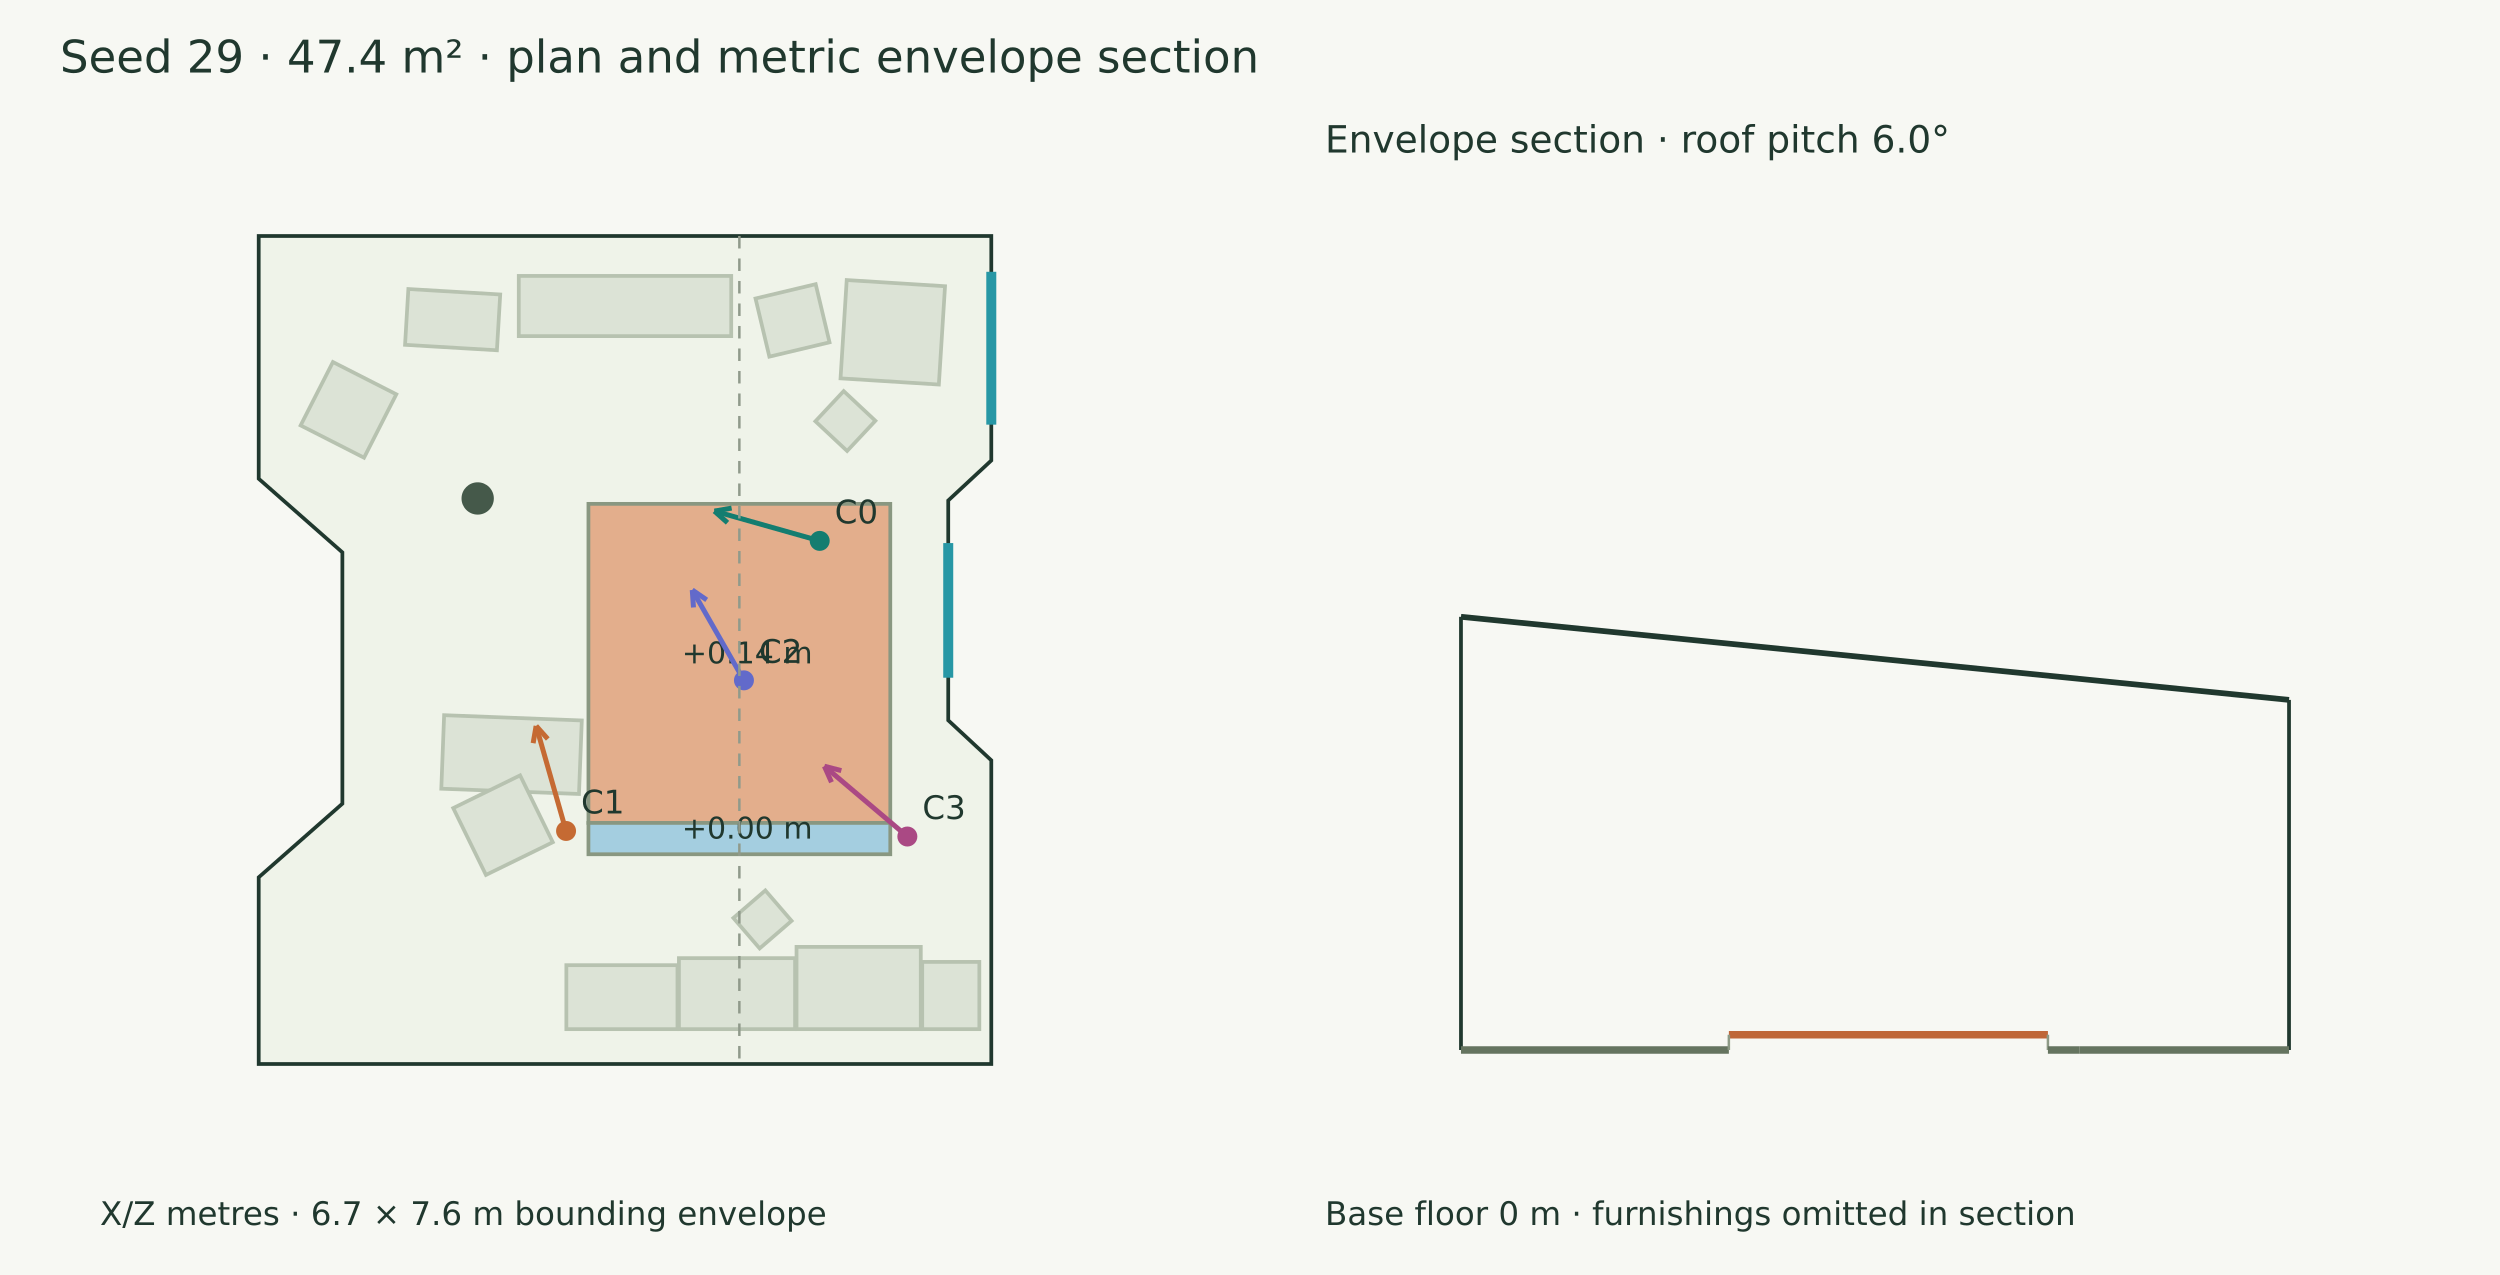
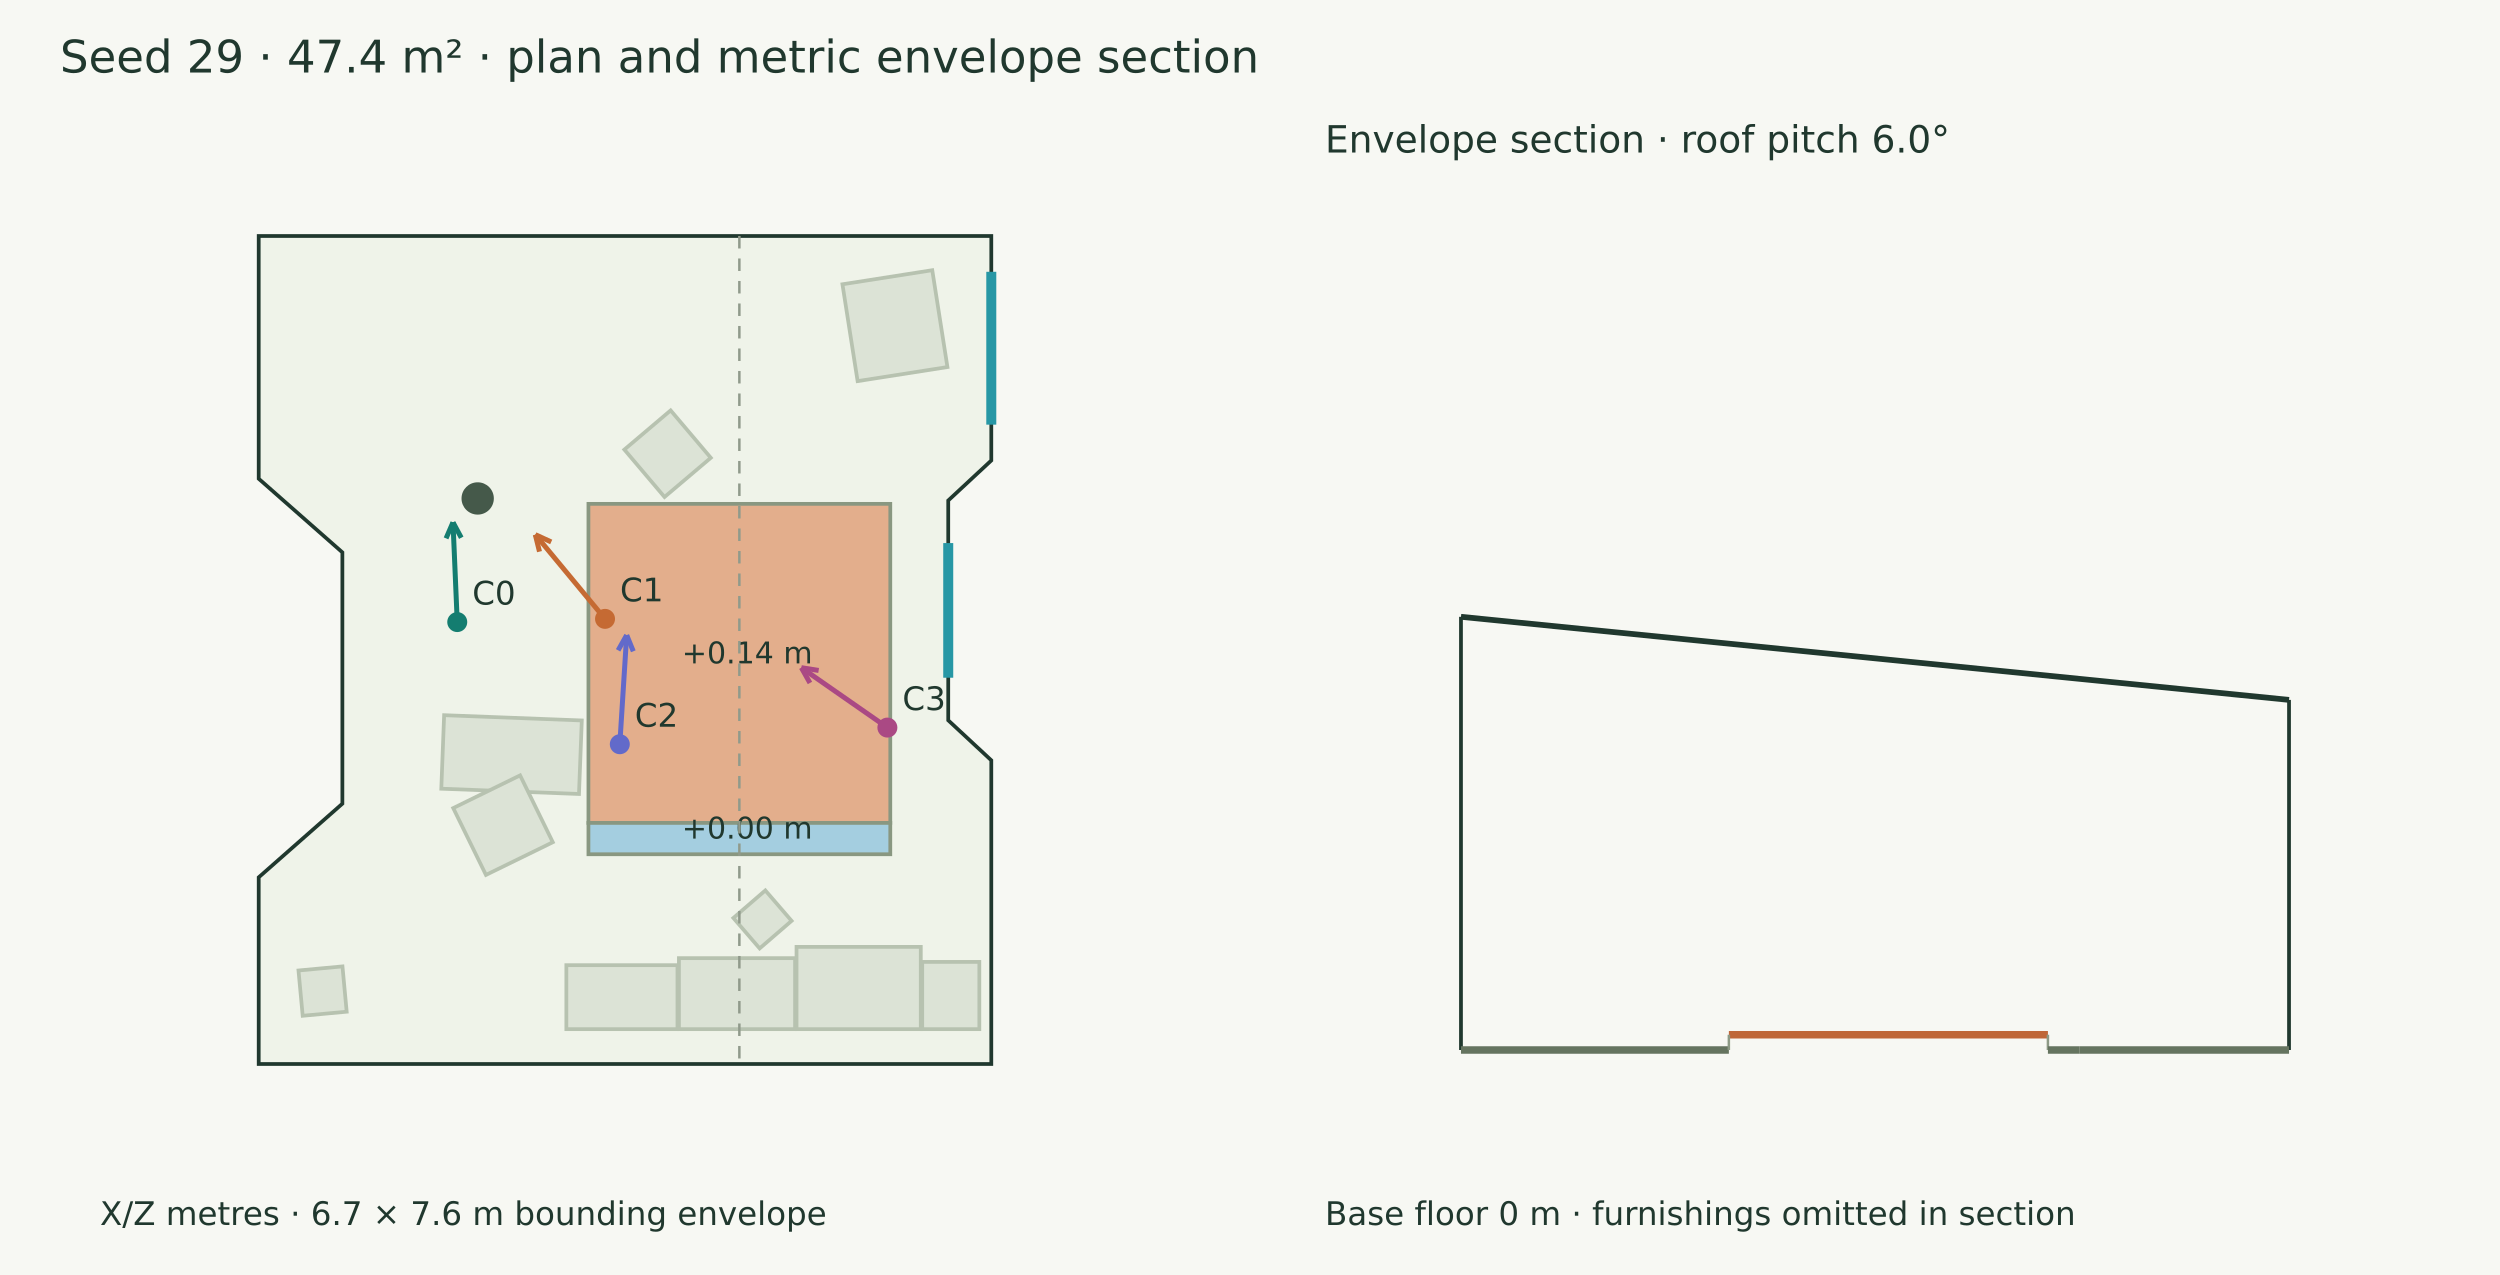
<svg xmlns="http://www.w3.org/2000/svg" width="1000" height="510" viewBox="0 0 1000 510">
  <rect width="100%" height="100%" fill="#f7f8f3" />
  <g font-family="DejaVu Sans" fill="#20382e">
    <text x="24.000" y="29.000" font-size="18">Seed 29 · 47.4 m² · plan and metric envelope section</text>
    <polygon points="103.485,94.390 396.515,94.390 396.515,184.190 379.294,200.195 379.294,288.122 396.515,304.126 396.515,425.610 103.485,425.610 103.485,350.927 136.949,321.473 136.949,220.949 103.485,191.494" fill="#eff3e9" stroke="#20382e" stroke-width="1.5" />
    <polygon points="368.311,411.658 318.609,411.658 318.609,378.753 368.311,378.753" fill="#dce3d6" stroke="#b7c2b0" stroke-width="1.5" />
    <polygon points="318.031,411.658 271.569,411.658 271.569,383.255 318.031,383.255" fill="#dce3d6" stroke="#b7c2b0" stroke-width="1.5" />
    <polygon points="270.992,411.658 226.541,411.658 226.541,386.069 270.992,386.069" fill="#dce3d6" stroke="#b7c2b0" stroke-width="1.5" />
    <polygon points="391.731,411.658 368.888,411.658 368.888,384.761 391.731,384.761" fill="#dce3d6" stroke="#b7c2b0" stroke-width="1.5" />
    <polygon points="177.648,286.072 232.720,288.186 231.591,317.595 176.520,315.481" fill="#dce3d6" stroke="#b7c2b0" stroke-width="1.5" />
    <polygon points="181.292,323.227 208.034,310.143 221.118,336.884 194.376,349.968" fill="#dce3d6" stroke="#b7c2b0" stroke-width="1.5" />
-     <polygon points="207.511,110.370 292.489,110.370 292.489,134.449 207.511,134.449" fill="#dce3d6" stroke="#b7c2b0" stroke-width="1.5" />
-     <polygon points="336.213,151.342 338.688,112.018 378.012,114.492 375.538,153.817" fill="#dce3d6" stroke="#b7c2b0" stroke-width="1.5" />
-     <polygon points="120.248,170.167 133.164,144.810 158.521,157.726 145.605,183.083" fill="#dce3d6" stroke="#b7c2b0" stroke-width="1.5" />
+     <polygon points="372.902,108.080 378.973,146.820 343.046,152.450 336.975,113.711" fill="#dce3d6" stroke="#b7c2b0" stroke-width="1.5" />
+     <polygon points="136.983,386.557 138.670,404.675 121.081,406.313 119.393,388.195" fill="#dce3d6" stroke="#b7c2b0" stroke-width="1.5" />
    <polygon points="316.636,368.345 303.858,379.368 293.352,367.189 306.130,356.166" fill="#dce3d6" stroke="#b7c2b0" stroke-width="1.5" />
-     <polygon points="163.345,115.611 200.088,117.794 198.763,140.111 162.019,137.928" fill="#dce3d6" stroke="#b7c2b0" stroke-width="1.5" />
-     <polygon points="239.207,301.884 272.193,296.338 275.508,316.055 242.522,321.601" fill="#dce3d6" stroke="#b7c2b0" stroke-width="1.5" />
-     <polygon points="331.813,136.925 307.749,142.660 302.205,119.399 326.269,113.664" fill="#dce3d6" stroke="#b7c2b0" stroke-width="1.5" />
-     <polygon points="322.499,273.876 285.299,246.486 313.411,208.304 350.611,235.694" fill="#dce3d6" stroke="#b7c2b0" stroke-width="1.5" />
-     <polygon points="337.473,156.439 350.153,168.314 338.842,180.392 326.161,168.517" fill="#dce3d6" stroke="#b7c2b0" stroke-width="1.5" />
+     <polygon points="238.160,302.870 260.323,299.606 263.662,322.273 241.498,325.537" fill="#dce3d6" stroke="#b7c2b0" stroke-width="1.5" />
+     <polygon points="259.825,257.933 256.968,233.361 280.721,230.599 283.578,255.171" fill="#dce3d6" stroke="#b7c2b0" stroke-width="1.5" />
+     <polygon points="253.357,290.653 259.711,269.427 281.813,276.044 275.459,297.270" fill="#dce3d6" stroke="#b7c2b0" stroke-width="1.5" />
+     <polygon points="249.742,179.840 268.253,164.160 284.317,183.124 265.806,198.803" fill="#dce3d6" stroke="#b7c2b0" stroke-width="1.5" />
    <polygon points="235.376,201.546 356.113,201.546 356.113,329.165 235.376,329.165" fill="#e3ae8c" stroke="#899781" stroke-width="1.5" />
    <text x="272.745" y="265.355" font-size="12">+0.14 m</text>
    <polygon points="235.376,329.165 356.113,329.165 356.113,341.701 235.376,341.701" fill="#a4cee0" stroke="#899781" stroke-width="1.5" />
    <text x="272.745" y="335.433" font-size="12">+0.00 m</text>
    <circle cx="191.073" cy="199.383" r="6.463" fill="#45594a" />
    <path d="M396.515,108.719 L396.515,169.862" stroke="#2797a5" stroke-width="4" fill="none" />
    <path d="M379.294,217.226 L379.294,271.091" stroke="#2797a5" stroke-width="4" fill="none" />
-     <path d="M327.880,216.354 L285.756,204.447" stroke="#147d70" stroke-width="2" fill="none" />
-     <path d="M285.756,204.447 L292.650,203.231" stroke="#147d70" stroke-width="2" fill="none" />
-     <path d="M285.756,204.447 L290.993,209.091" stroke="#147d70" stroke-width="2" fill="none" />
-     <circle cx="327.88" cy="216.354" r="4" fill="#147d70" />
-     <text x="333.880" y="209.354" font-size="13">C0</text>
-     <path d="M226.423,332.385 L214.456,290.370" stroke="#c56a33" stroke-width="2" fill="none" />
-     <path d="M214.456,290.370 L219.111,295.598" stroke="#c56a33" stroke-width="2" fill="none" />
-     <path d="M214.456,290.370 L213.255,297.266" stroke="#c56a33" stroke-width="2" fill="none" />
-     <circle cx="226.423" cy="332.385" r="4" fill="#c56a33" />
-     <text x="232.423" y="325.385" font-size="13">C1</text>
-     <path d="M297.579,272.139 L276.903,236.000" stroke="#626aca" stroke-width="2" fill="none" />
-     <path d="M276.903,236.000 L282.676,239.959" stroke="#626aca" stroke-width="2" fill="none" />
-     <path d="M276.903,236.000 L277.390,242.983" stroke="#626aca" stroke-width="2" fill="none" />
-     <circle cx="297.579" cy="272.139" r="4" fill="#626aca" />
-     <text x="303.579" y="265.139" font-size="13">C2</text>
-     <path d="M362.940,334.609 L329.756,306.498" stroke="#aa4984" stroke-width="2" fill="none" />
-     <path d="M329.756,306.498 L336.533,308.249" stroke="#aa4984" stroke-width="2" fill="none" />
-     <path d="M329.756,306.498 L332.597,312.895" stroke="#aa4984" stroke-width="2" fill="none" />
-     <circle cx="362.94" cy="334.609" r="4" fill="#aa4984" />
-     <text x="368.940" y="327.609" font-size="13">C3</text>
+     <path d="M182.898,248.829 L181.195,208.924" stroke="#147d70" stroke-width="2" fill="none" />
+     <path d="M181.195,208.924 L184.506,215.092" stroke="#147d70" stroke-width="2" fill="none" />
+     <path d="M181.195,208.924 L178.422,215.351" stroke="#147d70" stroke-width="2" fill="none" />
+     <circle cx="182.898" cy="248.829" r="4" fill="#147d70" />
+     <text x="188.898" y="241.829" font-size="13">C0</text>
+     <path d="M242.013,247.545 L214.124,213.864" stroke="#c56a33" stroke-width="2" fill="none" />
+     <path d="M214.124,213.864 L220.489,216.777" stroke="#c56a33" stroke-width="2" fill="none" />
+     <path d="M214.124,213.864 L215.799,220.661" stroke="#c56a33" stroke-width="2" fill="none" />
+     <circle cx="242.013" cy="247.545" r="4" fill="#c56a33" />
+     <text x="248.013" y="240.545" font-size="13">C1</text>
+     <path d="M247.922,297.691 L250.675,254.034" stroke="#626aca" stroke-width="2" fill="none" />
+     <path d="M250.675,254.034 L253.317,260.516" stroke="#626aca" stroke-width="2" fill="none" />
+     <path d="M250.675,254.034 L247.240,260.133" stroke="#626aca" stroke-width="2" fill="none" />
+     <circle cx="247.922" cy="297.691" r="4" fill="#626aca" />
+     <text x="253.922" y="290.691" font-size="13">C2</text>
+     <path d="M354.951,291.035 L320.546,267.082" stroke="#aa4984" stroke-width="2" fill="none" />
+     <path d="M320.546,267.082 L327.458,268.185" stroke="#aa4984" stroke-width="2" fill="none" />
+     <path d="M320.546,267.082 L323.979,273.182" stroke="#aa4984" stroke-width="2" fill="none" />
+     <circle cx="354.951" cy="291.035" r="4" fill="#aa4984" />
+     <text x="360.951" y="284.035" font-size="13">C3</text>
    <text x="40.000" y="490.000" font-size="13">X/Z metres · 6.7 × 7.6 m bounding envelope</text>
    <path d="M295.745,94.390 L295.745,425.610" stroke="#909a8b" stroke-width="1" stroke-dasharray="5 4" fill="none" />
    <path d="M584.390,246.725 L915.610,279.958" stroke="#20382e" stroke-width="2.3" fill="none" />
    <path d="M584.390,420.000 L584.390,246.725" stroke="#20382e" stroke-width="1.5" fill="none" />
    <path d="M915.610,420.000 L915.610,279.958" stroke="#20382e" stroke-width="1.5" fill="none" />
    <path d="M584.390,420.000 L691.546,420.000" stroke="#65745f" stroke-width="3" fill="none" />
    <path d="M584.390,420.000 L584.390,420.000" stroke="#8d9a85" stroke-width="1" fill="none" />
    <path d="M691.546,420.000 L691.546,420.000" stroke="#8d9a85" stroke-width="1" fill="none" />
    <path d="M691.546,413.898 L819.165,413.898" stroke="#bf6738" stroke-width="3" fill="none" />
    <path d="M691.546,420.000 L691.546,413.898" stroke="#8d9a85" stroke-width="1" fill="none" />
    <path d="M819.165,420.000 L819.165,413.898" stroke="#8d9a85" stroke-width="1" fill="none" />
    <path d="M819.165,420.000 L831.701,420.000" stroke="#65745f" stroke-width="3" fill="none" />
    <path d="M819.165,420.000 L819.165,420.000" stroke="#8d9a85" stroke-width="1" fill="none" />
    <path d="M831.701,420.000 L831.701,420.000" stroke="#8d9a85" stroke-width="1" fill="none" />
    <path d="M831.701,420.000 L915.610,420.000" stroke="#65745f" stroke-width="3" fill="none" />
    <path d="M831.701,420.000 L831.701,420.000" stroke="#8d9a85" stroke-width="1" fill="none" />
    <path d="M915.610,420.000 L915.610,420.000" stroke="#8d9a85" stroke-width="1" fill="none" />
    <text x="530.000" y="61.000" font-size="15">Envelope section · roof pitch 6.0°</text>
    <text x="530.000" y="490.000" font-size="13">Base floor 0 m · furnishings omitted in section</text>
  </g>
</svg>
